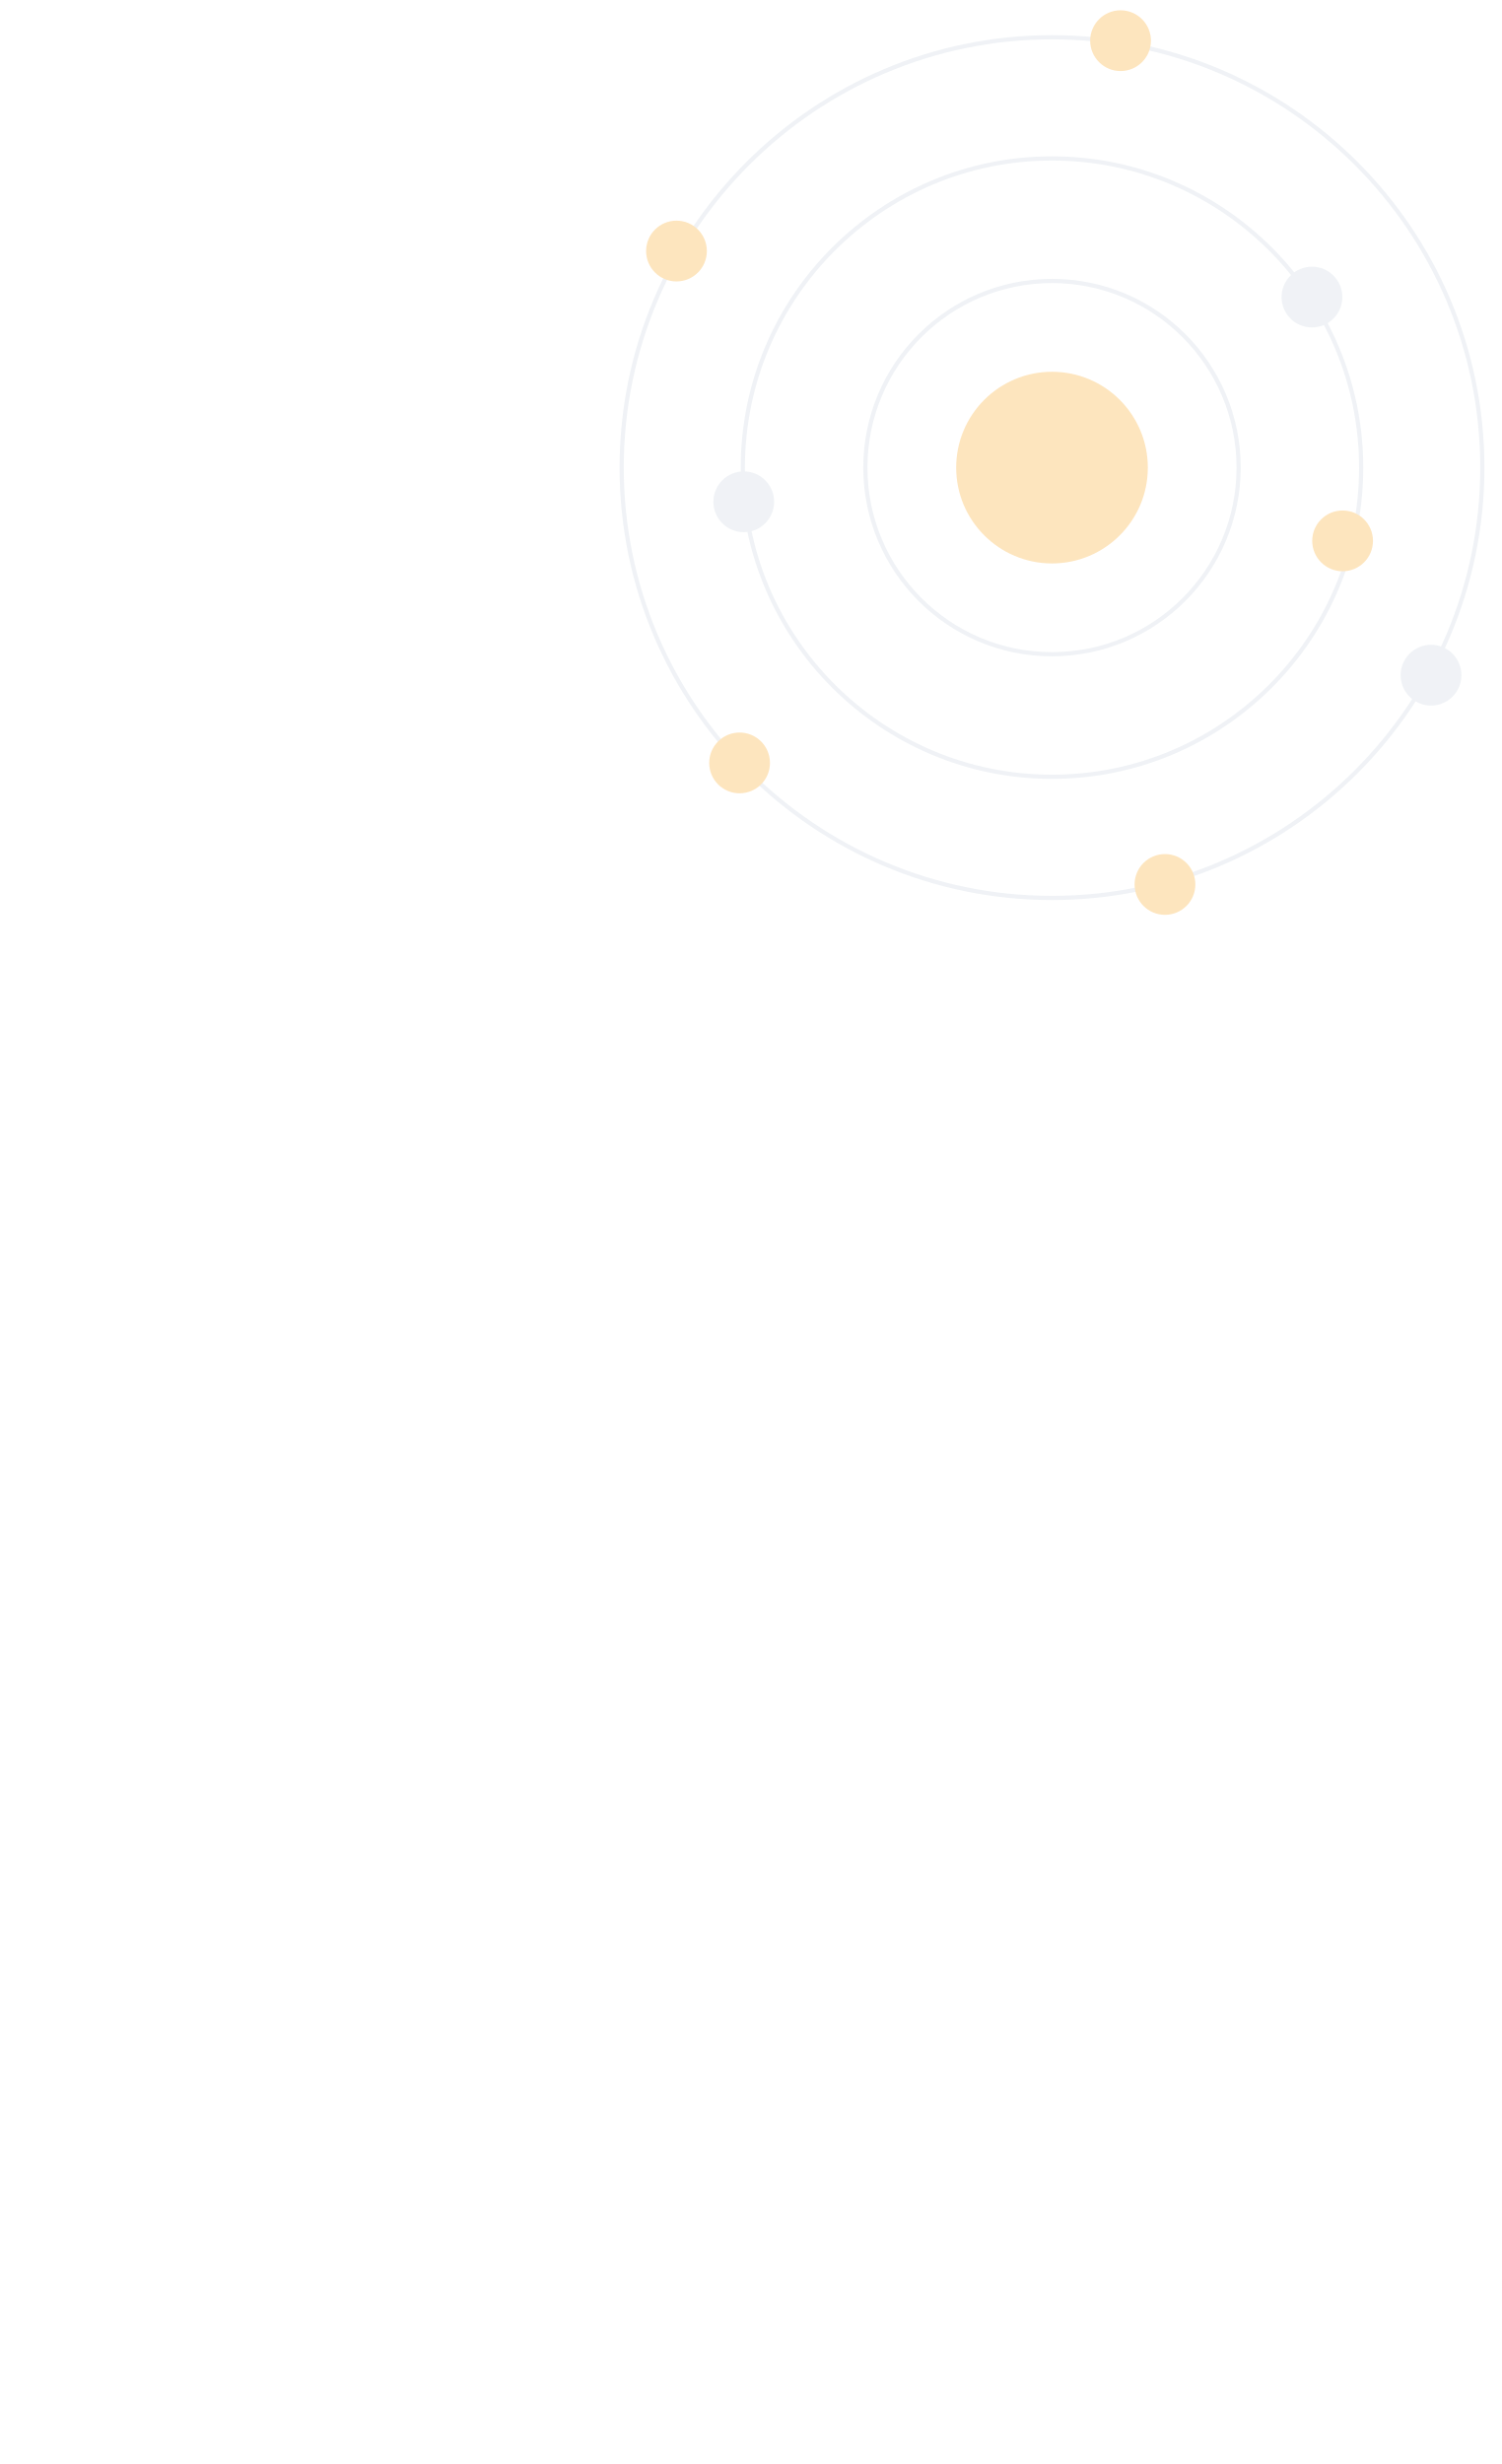
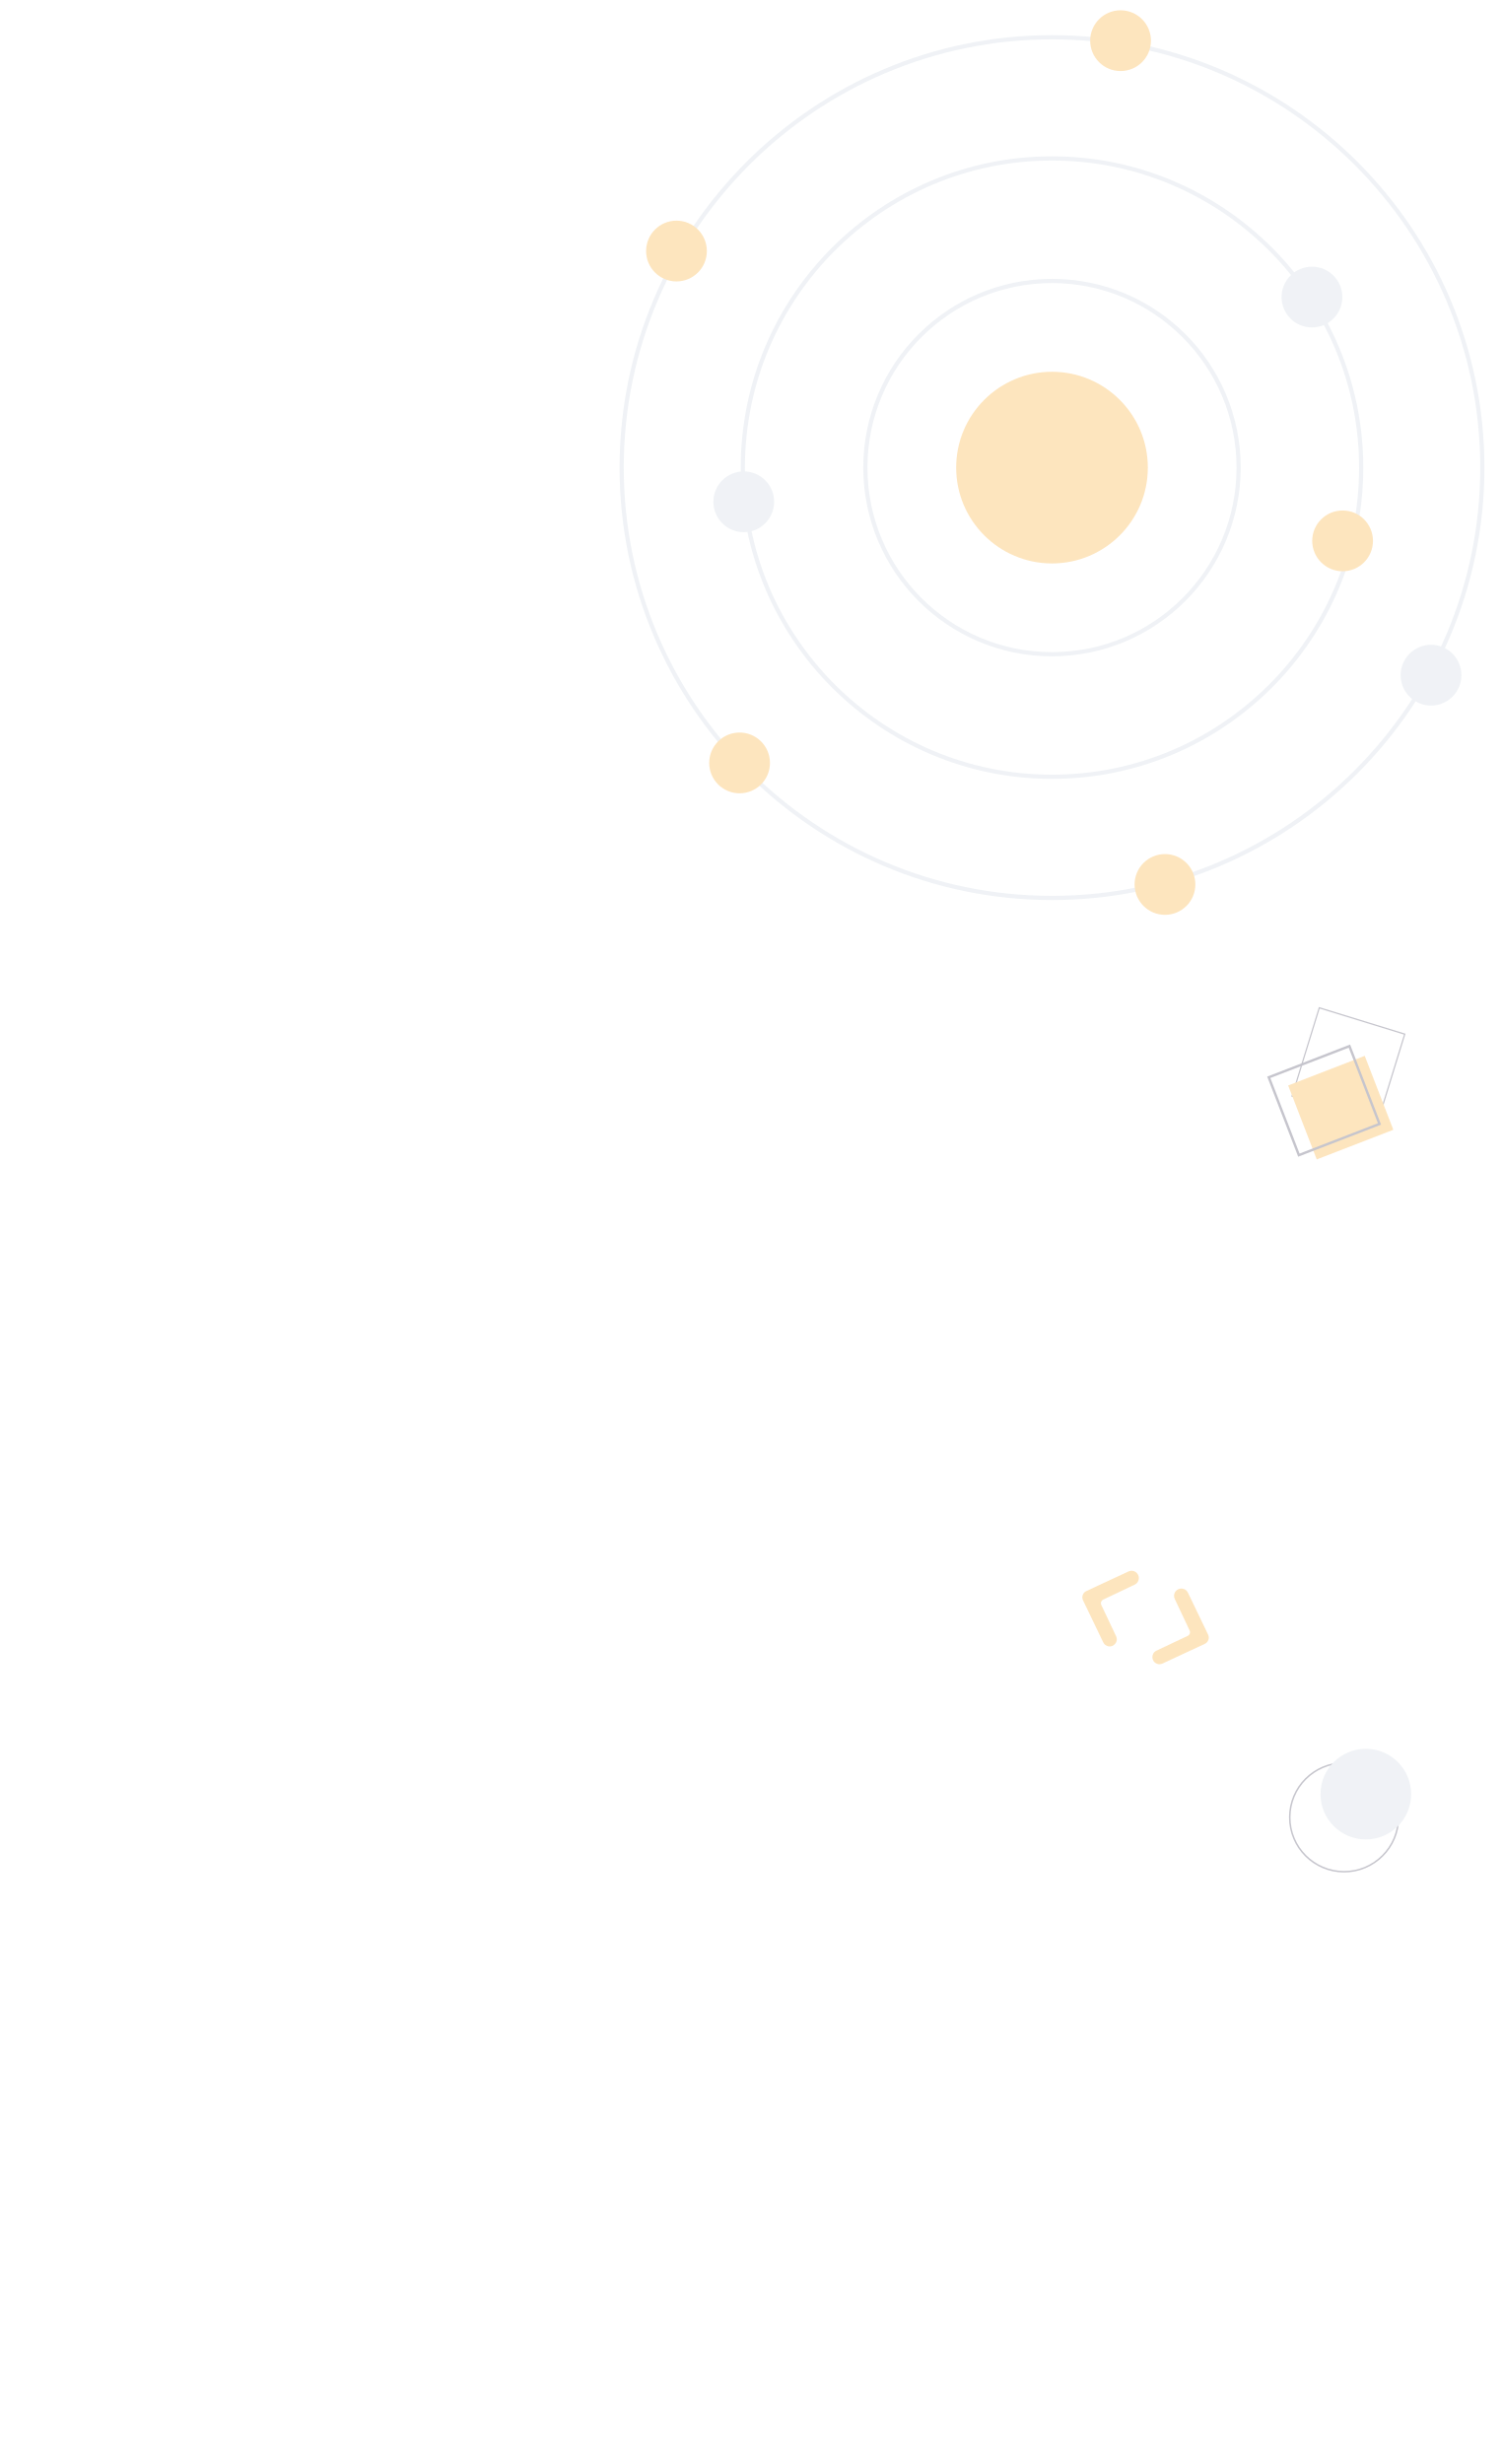
<svg xmlns="http://www.w3.org/2000/svg" width="340" height="558" viewBox="0 0 340 558" style="fill:none;opacity:0.3;">
  <g id="g908" transform="rotate(23.51158,176.6499,1298.237)">
    <g id="g922" transform="matrix(0.6601447,-0.0994359,0.0994359,0.6601447,-503.2702,-45.41772)">
      <path d="M 373.675,534.252 C 295.526,555.112 214.977,508.504 194.116,430.356 173.256,352.207 219.863,271.658 298.012,250.797 376.161,229.937 456.71,276.544 477.57,354.693 498.431,432.841 451.824,513.391 373.675,534.252 Z M 298.377,252.167 C 220.984,272.825 174.827,352.597 195.486,429.99 216.144,507.384 295.916,553.541 373.309,532.882 450.703,512.223 496.86,432.452 476.201,355.058 455.542,277.664 375.771,231.508 298.377,252.167 Z" id="path34" style="fill:#cbd5e0;fill-opacity:1;stroke-width:0.709" />
      <path d="M 363.075,494.541 C 306.823,509.556 248.843,476.008 233.827,419.756 c -15.015,-56.252 18.533,-114.232 74.785,-129.248 56.252,-15.016 114.232,18.533 129.248,74.785 15.016,56.252 -18.532,114.232 -74.785,129.248 z M 308.977,291.877 c -55.497,14.814 -88.595,72.016 -73.781,127.513 14.814,55.497 72.016,88.595 127.513,73.781 C 418.206,478.357 451.304,421.155 436.49,365.658 421.676,310.161 364.474,277.064 308.977,291.877 Z" id="path36" style="fill:#cbd5e0;fill-opacity:1;stroke-width:0.709" />
      <path d="m 352.354,454.379 a 64.02,64.02 0 1 1 45.343,-78.366 64.093,64.093 0 0 1 -45.343,78.366 z M 319.698,332.039 a 62.603,62.603 0 1 0 76.631,44.339 62.674,62.674 0 0 0 -76.631,-44.339 z" id="path38" style="fill:#cbd5e0;fill-opacity:1;stroke-width:0.709" />
      <circle style="fill:#f9a826;stroke-width:0.709" cx="223.249" cy="465.861" r="32.508" id="circle40" transform="rotate(-14.94566)" />
      <circle style="fill:#f9a826;stroke-width:0.709" cx="246.505" cy="321.038" r="10.307" id="circle42" transform="rotate(-14.94566)" />
      <circle style="fill:#f9a826;stroke-width:0.709" cx="117.266" cy="566.037" r="10.307" id="circle44" transform="rotate(-14.94566)" />
      <circle cx="118.684" cy="477.456" r="10.307" id="circle46" style="fill:#cbd5e0;fill-opacity:1;stroke-width:0.709" transform="rotate(-14.94566)" />
      <circle cx="311.435" cy="408.009" r="10.307" id="circle48" style="fill:#cbd5e0;fill-opacity:1;stroke-width:0.709" transform="rotate(-14.94566)" />
      <circle cx="351.828" cy="536.274" r="10.307" id="circle50" style="fill:#cbd5e0;fill-opacity:1;stroke-width:0.709" transform="rotate(-14.94566)" />
      <circle style="fill:#f9a826;stroke-width:0.709" cx="321.828" cy="490.713" r="10.307" id="circle52" transform="rotate(-14.94566)" />
      <circle style="fill:#f9a826;stroke-width:0.709" cx="95.859" cy="392.397" r="10.307" id="circle54" transform="rotate(-14.94566)" />
      <circle style="fill:#f9a826;stroke-width:0.709" cx="261.57" cy="607.266" r="10.307" id="circle56-3" transform="rotate(-14.94566)" />
    </g>
  </g>
+   <g style="fill:none" id="g4752" transform="matrix(0.3485679,0.1246304,-0.1246304,0.3485679,127.8502,223.8177)">
+     <path style="fill:#f9a826;fill-opacity:1;fill-rule:nonzero;stroke:none;stroke-width:0.463" d="m 448.115,267.059 c -1.147,0 -2.258,-0.444 -3.072,-1.259 L 424.721,245.739 c -1.666,-1.629 -1.666,-4.368 0,-5.997 l 20.247,-19.988 c 1.74,-1.74 4.553,-1.74 6.293,0 v 0 c 1.74,1.777 1.74,4.59 0,6.33 l -15.028,15.065 c -0.962,0.962 -0.962,2.554 0,3.516 l 14.954,14.954 c 2.739,2.739 0.814,7.44 -3.072,7.44 z" id="path4737" />
+     <path style="fill:#f9a826;fill-opacity:1;fill-rule:nonzero;stroke:none;stroke-width:0.463" d="m 480.466,267.059 c -3.887,0 -5.811,-4.701 -3.072,-7.44 l 14.954,-14.954 c 0.962,-0.962 0.962,-2.554 0,-3.516 l -15.028,-15.065 c -1.777,-1.74 -1.777,-4.553 0,-6.33 v 0 c 1.74,-1.74 4.553,-1.74 6.293,0 l 20.247,19.988 c 1.666,1.629 1.666,4.368 0,5.997 l -20.321,20.062 c -0.814,0.814 -1.925,1.259 -3.072,1.259 z" id="path4739" />
+   </g>
+   <path style="fill:#3f3d56;stroke-width:0.171" d="m 304.401,424.043 a 12.486,12.486 0 1 1 12.486,-12.486 12.5,12.5 0 0 1 -12.486,12.486 z m 0,-24.629 a 12.144,12.144 0 1 0 12.143,12.144 12.157,12.157 0 0 0 -12.143,-12.144 z" id="path12-2-6" />
+   <circle style="fill:#cbd5e0;stroke-width:0.171" cx="309.317" cy="406.298" r="10.262" id="circle50-1-2" />
+   <path style="fill:#3f3d56;stroke-width:0.14" d="m 312.057,254.373 -19.617,-6.047 6.249,-20.272 19.617,6.047 z m -19.271,-6.237 19.092,5.885 6.082,-19.73 -19.092,-5.885 z" id="path12" />
+   <g style="fill:none" id="g4732" transform="matrix(0.6056765,0,0,0.6056765,-210.7249,-91.50258)">
+     <rect id="rect28" transform="rotate(-21.14419)" height="29.642" width="30.705" y="818.672" x="572.828" style="fill:#f9a826;stroke-width:0.455" />
+     <path id="path30-1" d="m 833.321,583.565 -11.583,-29.95 30.994,-11.987 11.583,29.95 z m -10.406,-29.43 10.927,28.252 29.296,-11.33 -10.927,-28.252 z" style="fill:#3f3d56;stroke-width:0.455" />
+   </g>
</svg>
